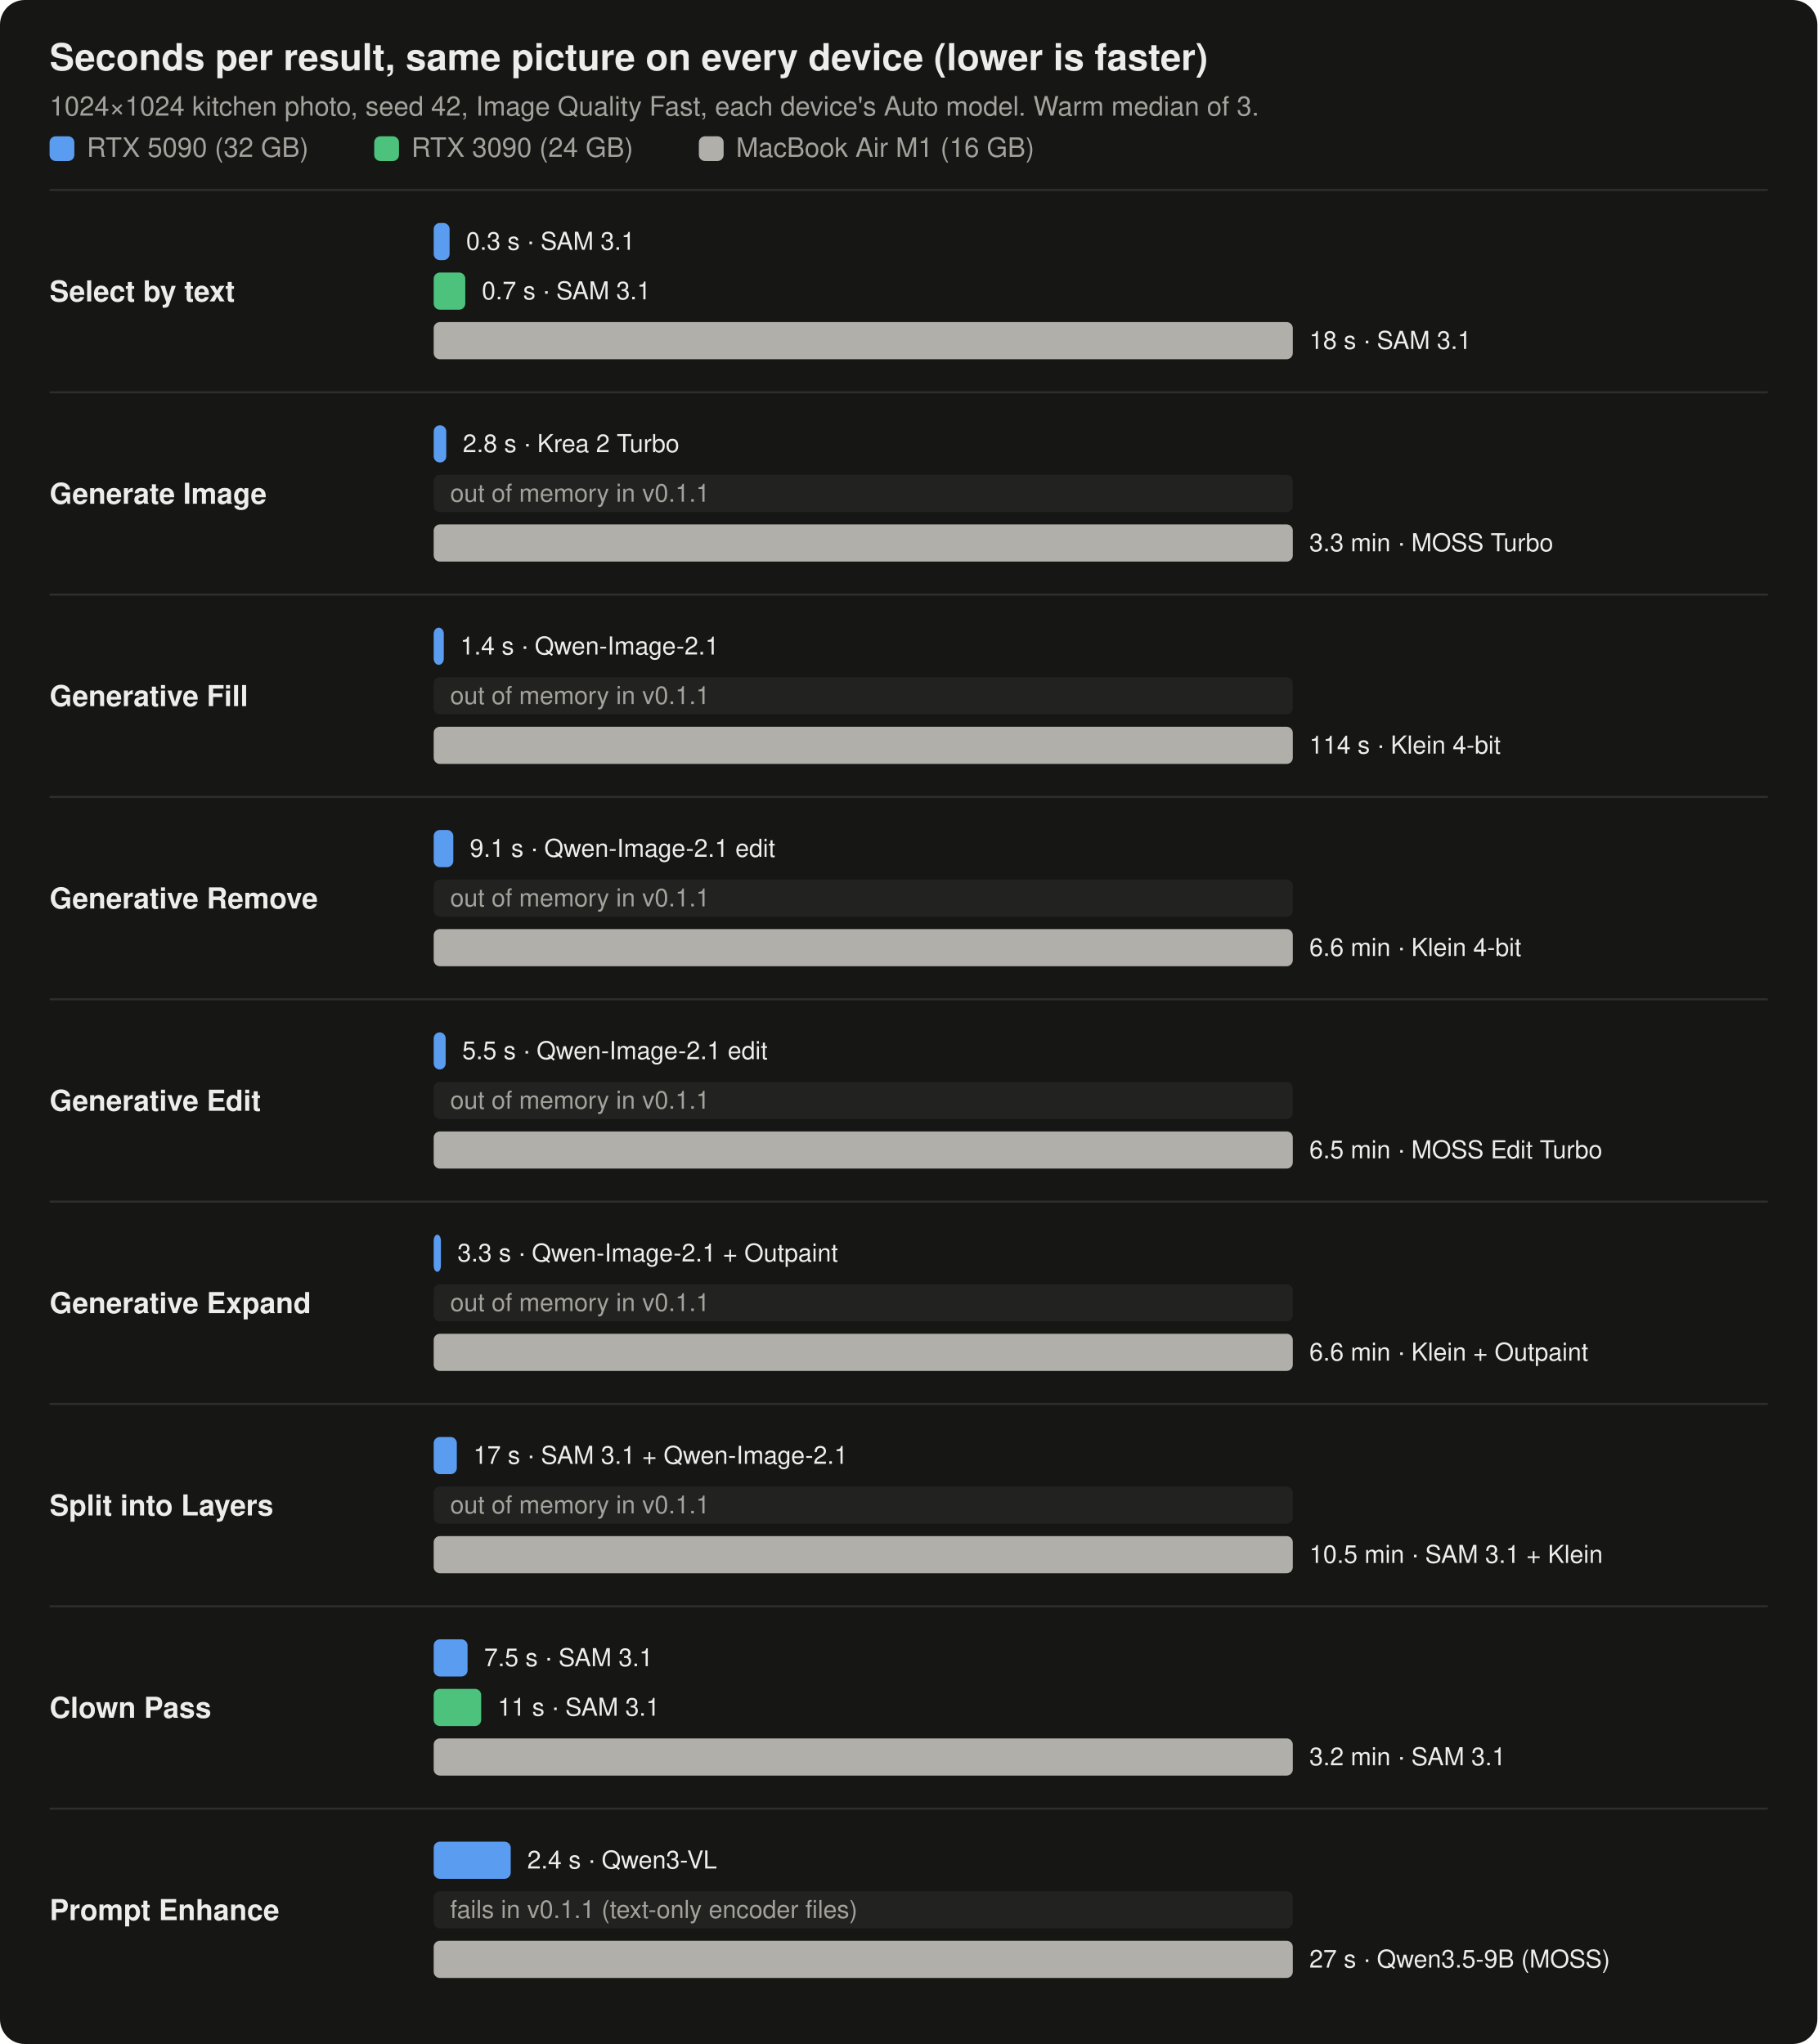
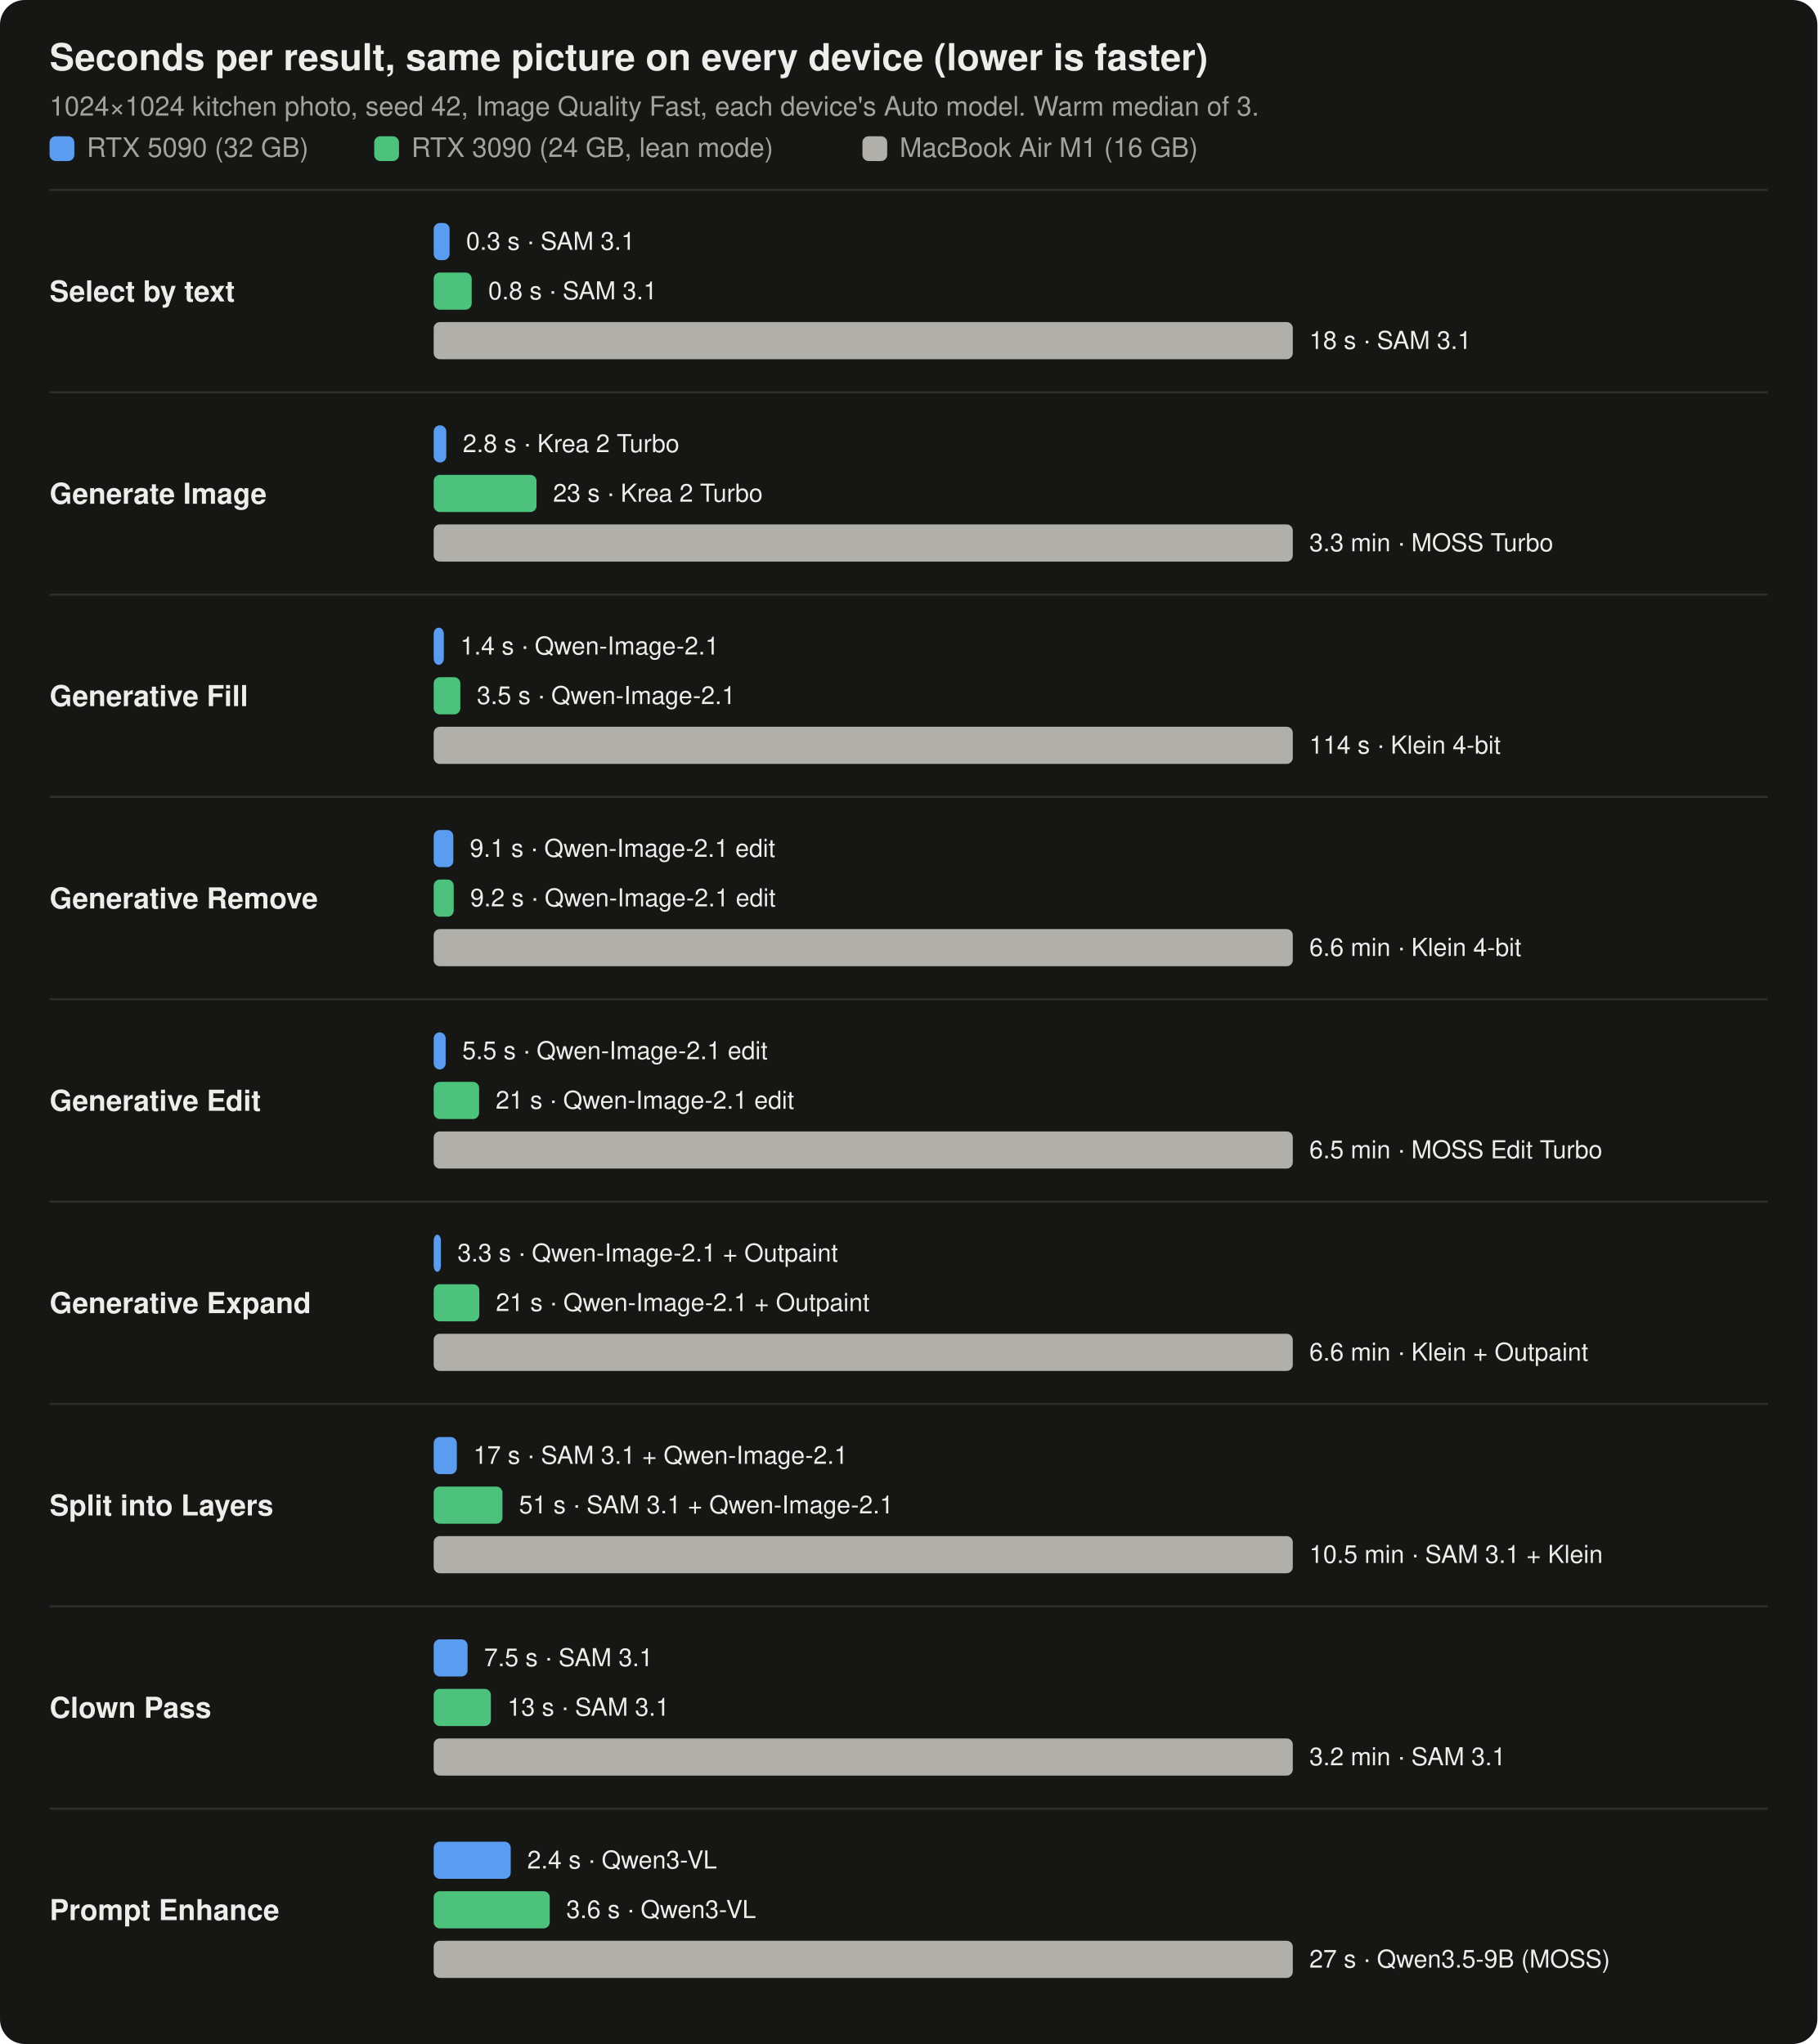
<svg xmlns="http://www.w3.org/2000/svg" viewBox="0 0 880 990" width="880" font-family="-apple-system,Segoe UI,Helvetica,Arial,sans-serif">
  <rect width="880" height="990" rx="12" fill="#161615" />
  <text x="24" y="34" font-size="18" font-weight="600" fill="#ededeb">Seconds per result, same picture on every device (lower is faster)</text>
  <text x="24" y="56" font-size="13" fill="#a3a29c">1024×1024 kitchen photo, seed 42, Image Quality Fast, each device's Auto model. Warm median of 3.</text>
  <rect x="24" y="66" width="12" height="12" rx="3" fill="#5a9cf0" />
  <text x="42" y="76" font-size="13" fill="#a3a29c">RTX 5090 (32 GB)</text>
  <rect x="181.2" y="66" width="12" height="12" rx="3" fill="#4cc27d" />
-   <text x="199.2" y="76" font-size="13" fill="#a3a29c">RTX 3090 (24 GB)</text>
-   <rect x="338.4" y="66" width="12" height="12" rx="3" fill="#b0afa9" />
-   <text x="356.4" y="76" font-size="13" fill="#a3a29c">MacBook Air M1 (16 GB)</text>
+   <text x="199.2" y="76" font-size="13" fill="#a3a29c">RTX 3090 (24 GB, lean mode)</text>
+   <rect x="417.6" y="66" width="12" height="12" rx="3" fill="#b0afa9" />
+   <text x="435.6" y="76" font-size="13" fill="#a3a29c">MacBook Air M1 (16 GB)</text>
  <line x1="24" y1="92" x2="856" y2="92" stroke="#2e2e2c" />
  <text x="24" y="146.0" font-size="14" font-weight="600" fill="#ededeb">Select by text</text>
  <rect x="210" y="108" width="7.7" height="18" rx="3" fill="#5a9cf0" />
  <text x="225.7" y="121" font-size="12" fill="#ededeb">0.3 s  ·  SAM 3.1</text>
-   <rect x="210" y="132" width="15.3" height="18" rx="3" fill="#4cc27d" />
-   <text x="233.3" y="145" font-size="12" fill="#ededeb">0.7 s  ·  SAM 3.1</text>
+   <rect x="210" y="132" width="18.4" height="18" rx="3" fill="#4cc27d" />
+   <text x="236.4" y="145" font-size="12" fill="#ededeb">0.8 s  ·  SAM 3.1</text>
  <rect x="210" y="156" width="416.0" height="18" rx="3" fill="#b0afa9" />
  <text x="634.0" y="169" font-size="12" fill="#ededeb">18 s  ·  SAM 3.1</text>
  <line x1="24" y1="190" x2="856" y2="190" stroke="#2e2e2c" />
  <text x="24" y="244.0" font-size="14" font-weight="600" fill="#ededeb">Generate Image</text>
  <rect x="210" y="206" width="6.1" height="18" rx="3" fill="#5a9cf0" />
  <text x="224.1" y="219" font-size="12" fill="#ededeb">2.8 s  ·  Krea 2 Turbo</text>
-   <rect x="210" y="230" width="416" height="18" rx="3" fill="#222220" />
-   <text x="218" y="243" font-size="12" fill="#a3a29c">out of memory in v0.1.1</text>
+   <rect x="210" y="230" width="49.8" height="18" rx="3" fill="#4cc27d" />
+   <text x="267.8" y="243" font-size="12" fill="#ededeb">23 s  ·  Krea 2 Turbo</text>
  <rect x="210" y="254" width="416.0" height="18" rx="3" fill="#b0afa9" />
  <text x="634.0" y="267" font-size="12" fill="#ededeb">3.3 min  ·  MOSS Turbo</text>
  <line x1="24" y1="288" x2="856" y2="288" stroke="#2e2e2c" />
  <text x="24" y="342.0" font-size="14" font-weight="600" fill="#ededeb">Generative Fill</text>
  <rect x="210" y="304" width="4.9" height="18" rx="3" fill="#5a9cf0" />
  <text x="222.9" y="317" font-size="12" fill="#ededeb">1.4 s  ·  Qwen-Image-2.1</text>
-   <rect x="210" y="328" width="416" height="18" rx="3" fill="#222220" />
-   <text x="218" y="341" font-size="12" fill="#a3a29c">out of memory in v0.1.1</text>
+   <rect x="210" y="328" width="12.9" height="18" rx="3" fill="#4cc27d" />
+   <text x="230.9" y="341" font-size="12" fill="#ededeb">3.5 s  ·  Qwen-Image-2.1</text>
  <rect x="210" y="352" width="416.0" height="18" rx="3" fill="#b0afa9" />
  <text x="634.0" y="365" font-size="12" fill="#ededeb">114 s  ·  Klein 4-bit</text>
  <line x1="24" y1="386" x2="856" y2="386" stroke="#2e2e2c" />
  <text x="24" y="440.0" font-size="14" font-weight="600" fill="#ededeb">Generative Remove</text>
  <rect x="210" y="402" width="9.5" height="18" rx="3" fill="#5a9cf0" />
  <text x="227.5" y="415" font-size="12" fill="#ededeb">9.1 s  ·  Qwen-Image-2.1 edit</text>
-   <rect x="210" y="426" width="416" height="18" rx="3" fill="#222220" />
-   <text x="218" y="439" font-size="12" fill="#a3a29c">out of memory in v0.1.1</text>
+   <rect x="210" y="426" width="9.7" height="18" rx="3" fill="#4cc27d" />
+   <text x="227.7" y="439" font-size="12" fill="#ededeb">9.2 s  ·  Qwen-Image-2.1 edit</text>
  <rect x="210" y="450" width="416.0" height="18" rx="3" fill="#b0afa9" />
  <text x="634.0" y="463" font-size="12" fill="#ededeb">6.6 min  ·  Klein 4-bit</text>
  <line x1="24" y1="484" x2="856" y2="484" stroke="#2e2e2c" />
  <text x="24" y="538.0" font-size="14" font-weight="600" fill="#ededeb">Generative Edit</text>
  <rect x="210" y="500" width="5.8" height="18" rx="3" fill="#5a9cf0" />
  <text x="223.8" y="513" font-size="12" fill="#ededeb">5.5 s  ·  Qwen-Image-2.1 edit</text>
-   <rect x="210" y="524" width="416" height="18" rx="3" fill="#222220" />
-   <text x="218" y="537" font-size="12" fill="#a3a29c">out of memory in v0.1.1</text>
+   <rect x="210" y="524" width="22.0" height="18" rx="3" fill="#4cc27d" />
+   <text x="240.0" y="537" font-size="12" fill="#ededeb">21 s  ·  Qwen-Image-2.1 edit</text>
  <rect x="210" y="548" width="416.0" height="18" rx="3" fill="#b0afa9" />
  <text x="634.0" y="561" font-size="12" fill="#ededeb">6.5 min  ·  MOSS Edit Turbo</text>
  <line x1="24" y1="582" x2="856" y2="582" stroke="#2e2e2c" />
  <text x="24" y="636.0" font-size="14" font-weight="600" fill="#ededeb">Generative Expand</text>
  <rect x="210" y="598" width="3.5" height="18" rx="3" fill="#5a9cf0" />
  <text x="221.5" y="611" font-size="12" fill="#ededeb">3.3 s  ·  Qwen-Image-2.1 + Outpaint</text>
-   <rect x="210" y="622" width="416" height="18" rx="3" fill="#222220" />
-   <text x="218" y="635" font-size="12" fill="#a3a29c">out of memory in v0.1.1</text>
+   <rect x="210" y="622" width="22.1" height="18" rx="3" fill="#4cc27d" />
+   <text x="240.1" y="635" font-size="12" fill="#ededeb">21 s  ·  Qwen-Image-2.1 + Outpaint</text>
  <rect x="210" y="646" width="416.0" height="18" rx="3" fill="#b0afa9" />
  <text x="634.0" y="659" font-size="12" fill="#ededeb">6.6 min  ·  Klein + Outpaint</text>
  <line x1="24" y1="680" x2="856" y2="680" stroke="#2e2e2c" />
  <text x="24" y="734.0" font-size="14" font-weight="600" fill="#ededeb">Split into Layers</text>
  <rect x="210" y="696" width="11.2" height="18" rx="3" fill="#5a9cf0" />
  <text x="229.2" y="709" font-size="12" fill="#ededeb">17 s  ·  SAM 3.1 + Qwen-Image-2.1</text>
-   <rect x="210" y="720" width="416" height="18" rx="3" fill="#222220" />
-   <text x="218" y="733" font-size="12" fill="#a3a29c">out of memory in v0.1.1</text>
+   <rect x="210" y="720" width="33.3" height="18" rx="3" fill="#4cc27d" />
+   <text x="251.3" y="733" font-size="12" fill="#ededeb">51 s  ·  SAM 3.1 + Qwen-Image-2.1</text>
  <rect x="210" y="744" width="416.0" height="18" rx="3" fill="#b0afa9" />
  <text x="634.0" y="757" font-size="12" fill="#ededeb">10.5 min  ·  SAM 3.1 + Klein</text>
  <line x1="24" y1="778" x2="856" y2="778" stroke="#2e2e2c" />
  <text x="24" y="832.0" font-size="14" font-weight="600" fill="#ededeb">Clown Pass</text>
  <rect x="210" y="794" width="16.4" height="18" rx="3" fill="#5a9cf0" />
  <text x="234.4" y="807" font-size="12" fill="#ededeb">7.5 s  ·  SAM 3.1</text>
-   <rect x="210" y="818" width="23.0" height="18" rx="3" fill="#4cc27d" />
-   <text x="241.0" y="831" font-size="12" fill="#ededeb">11 s  ·  SAM 3.1</text>
+   <rect x="210" y="818" width="27.7" height="18" rx="3" fill="#4cc27d" />
+   <text x="245.7" y="831" font-size="12" fill="#ededeb">13 s  ·  SAM 3.1</text>
  <rect x="210" y="842" width="416.0" height="18" rx="3" fill="#b0afa9" />
  <text x="634.0" y="855" font-size="12" fill="#ededeb">3.2 min  ·  SAM 3.1</text>
  <line x1="24" y1="876" x2="856" y2="876" stroke="#2e2e2c" />
  <text x="24" y="930.0" font-size="14" font-weight="600" fill="#ededeb">Prompt Enhance</text>
  <rect x="210" y="892" width="37.3" height="18" rx="3" fill="#5a9cf0" />
  <text x="255.3" y="905" font-size="12" fill="#ededeb">2.4 s  ·  Qwen3-VL</text>
-   <rect x="210" y="916" width="416" height="18" rx="3" fill="#222220" />
-   <text x="218" y="929" font-size="12" fill="#a3a29c">fails in v0.1.1 (text-only encoder files)</text>
+   <rect x="210" y="916" width="56.2" height="18" rx="3" fill="#4cc27d" />
+   <text x="274.2" y="929" font-size="12" fill="#ededeb">3.6 s  ·  Qwen3-VL</text>
  <rect x="210" y="940" width="416.0" height="18" rx="3" fill="#b0afa9" />
  <text x="634.0" y="953" font-size="12" fill="#ededeb">27 s  ·  Qwen3.5-9B (MOSS)</text>
</svg>
